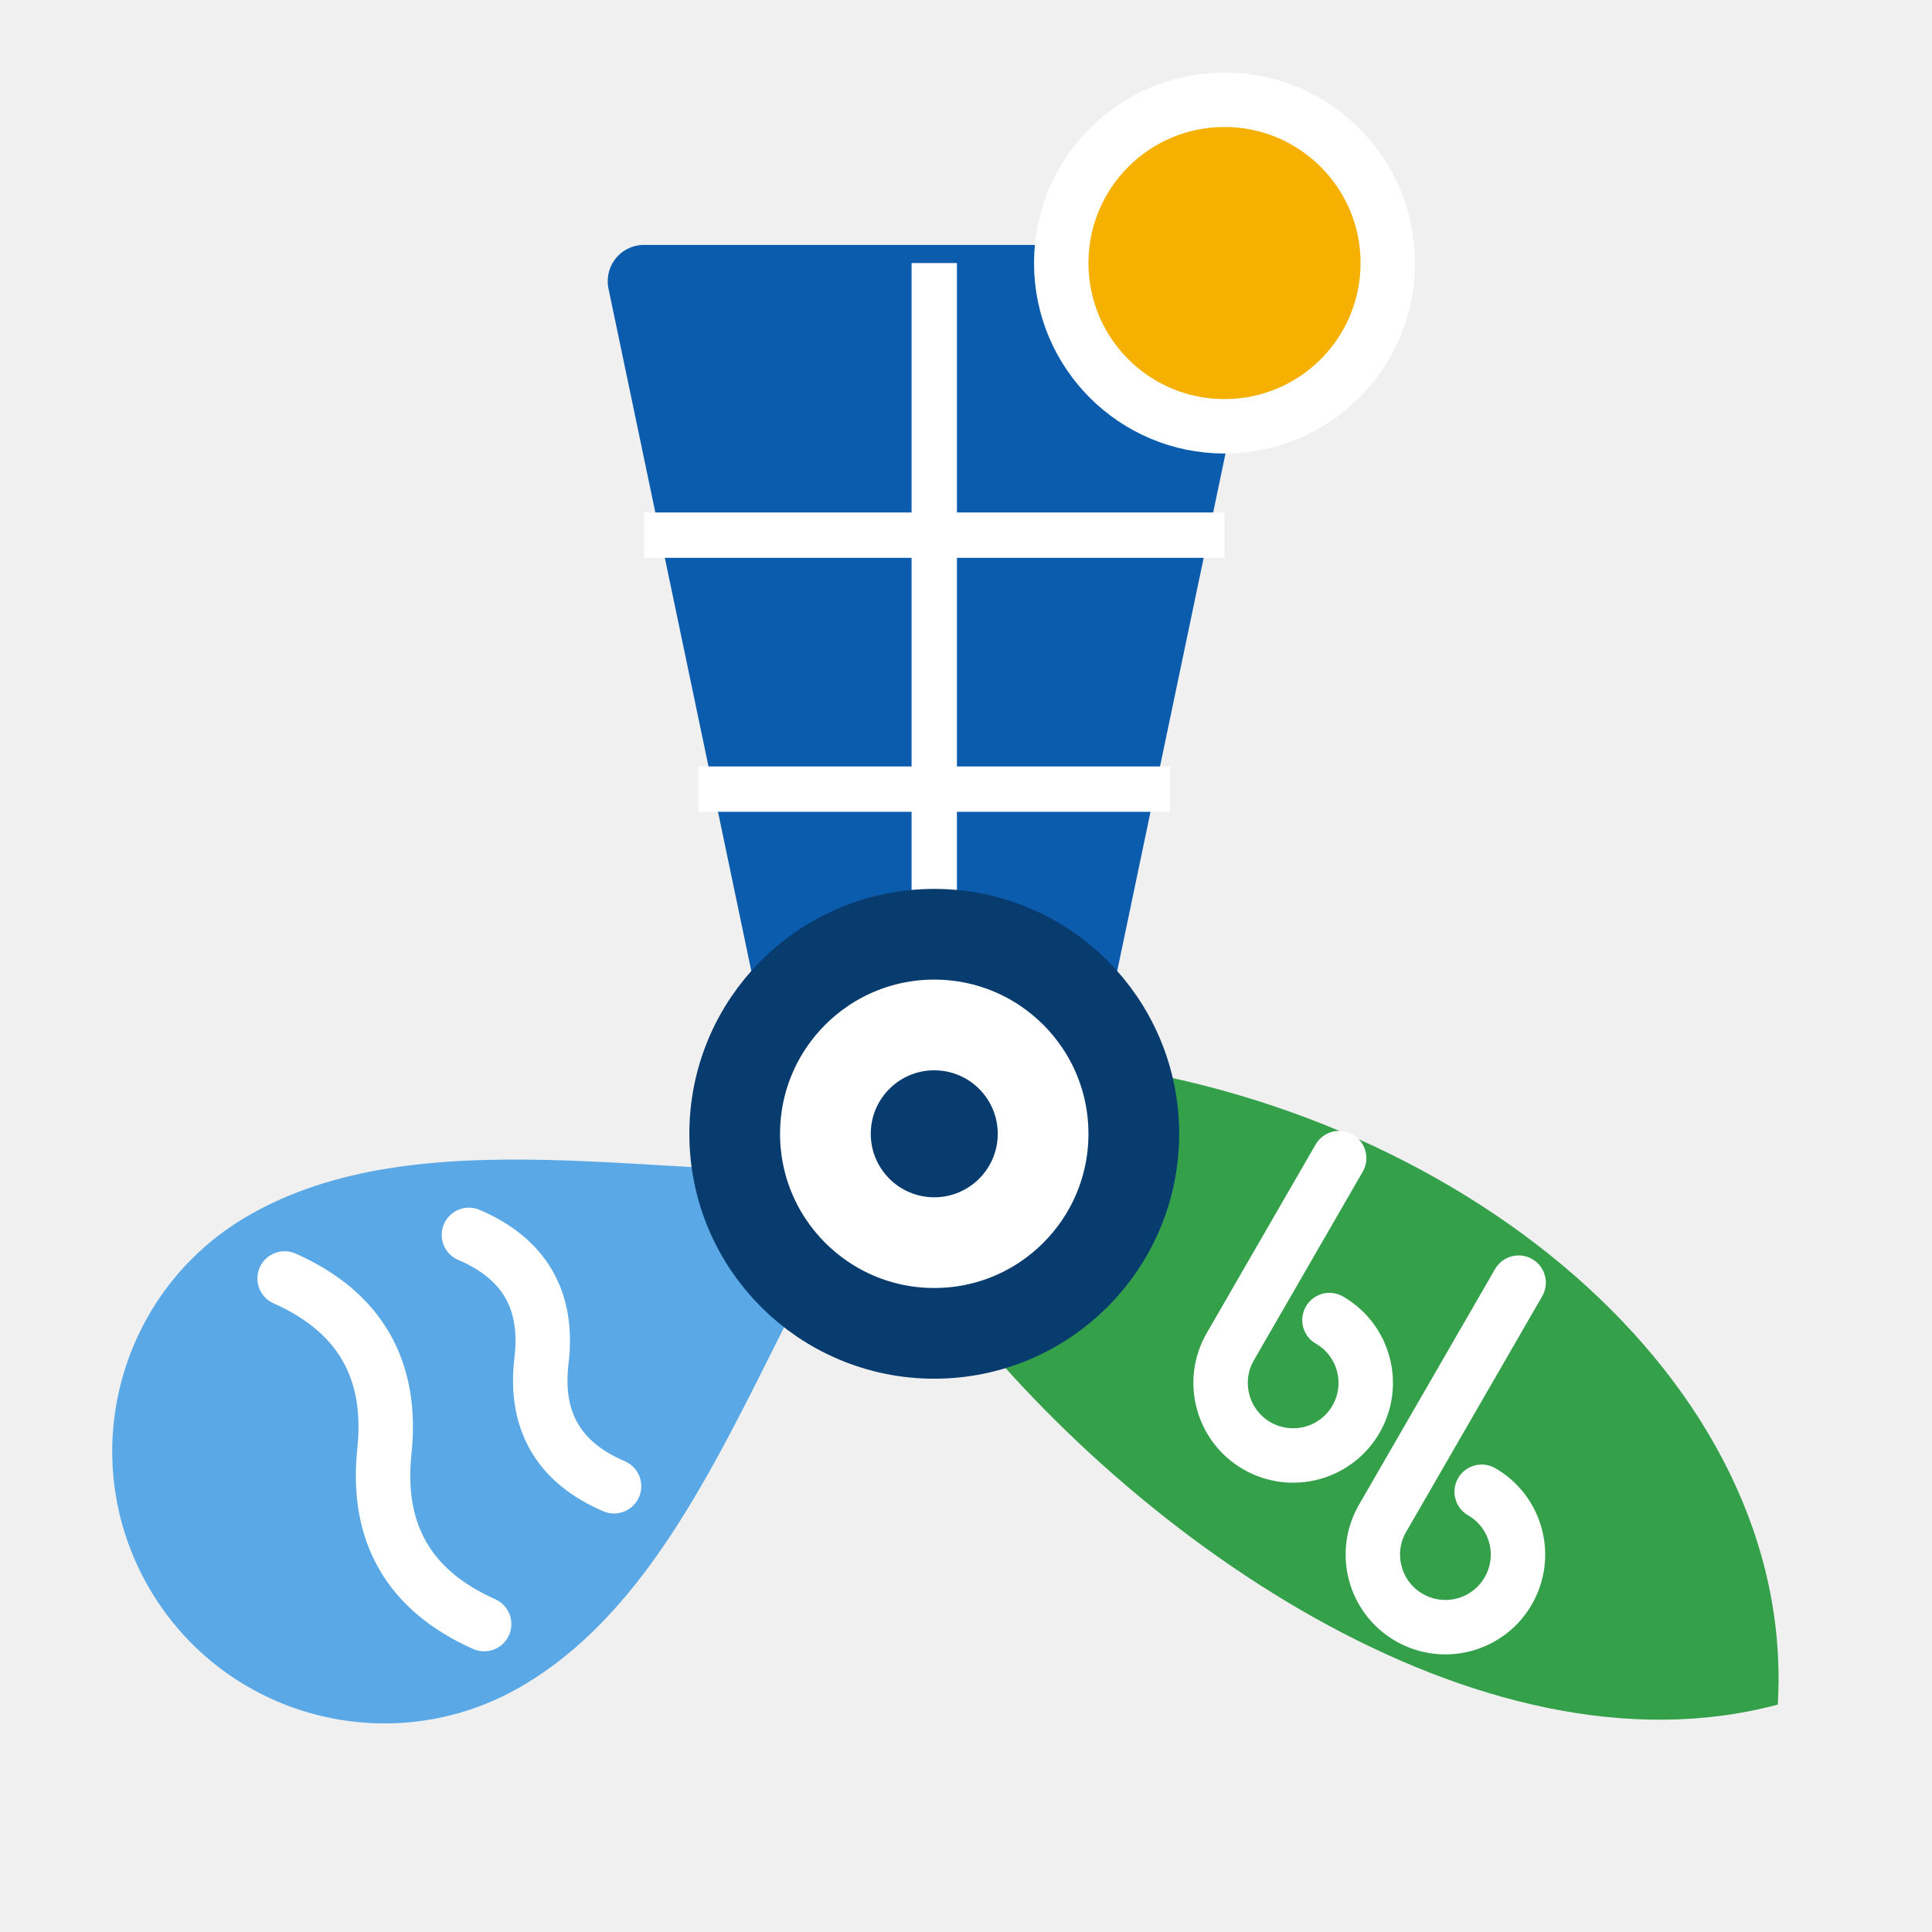
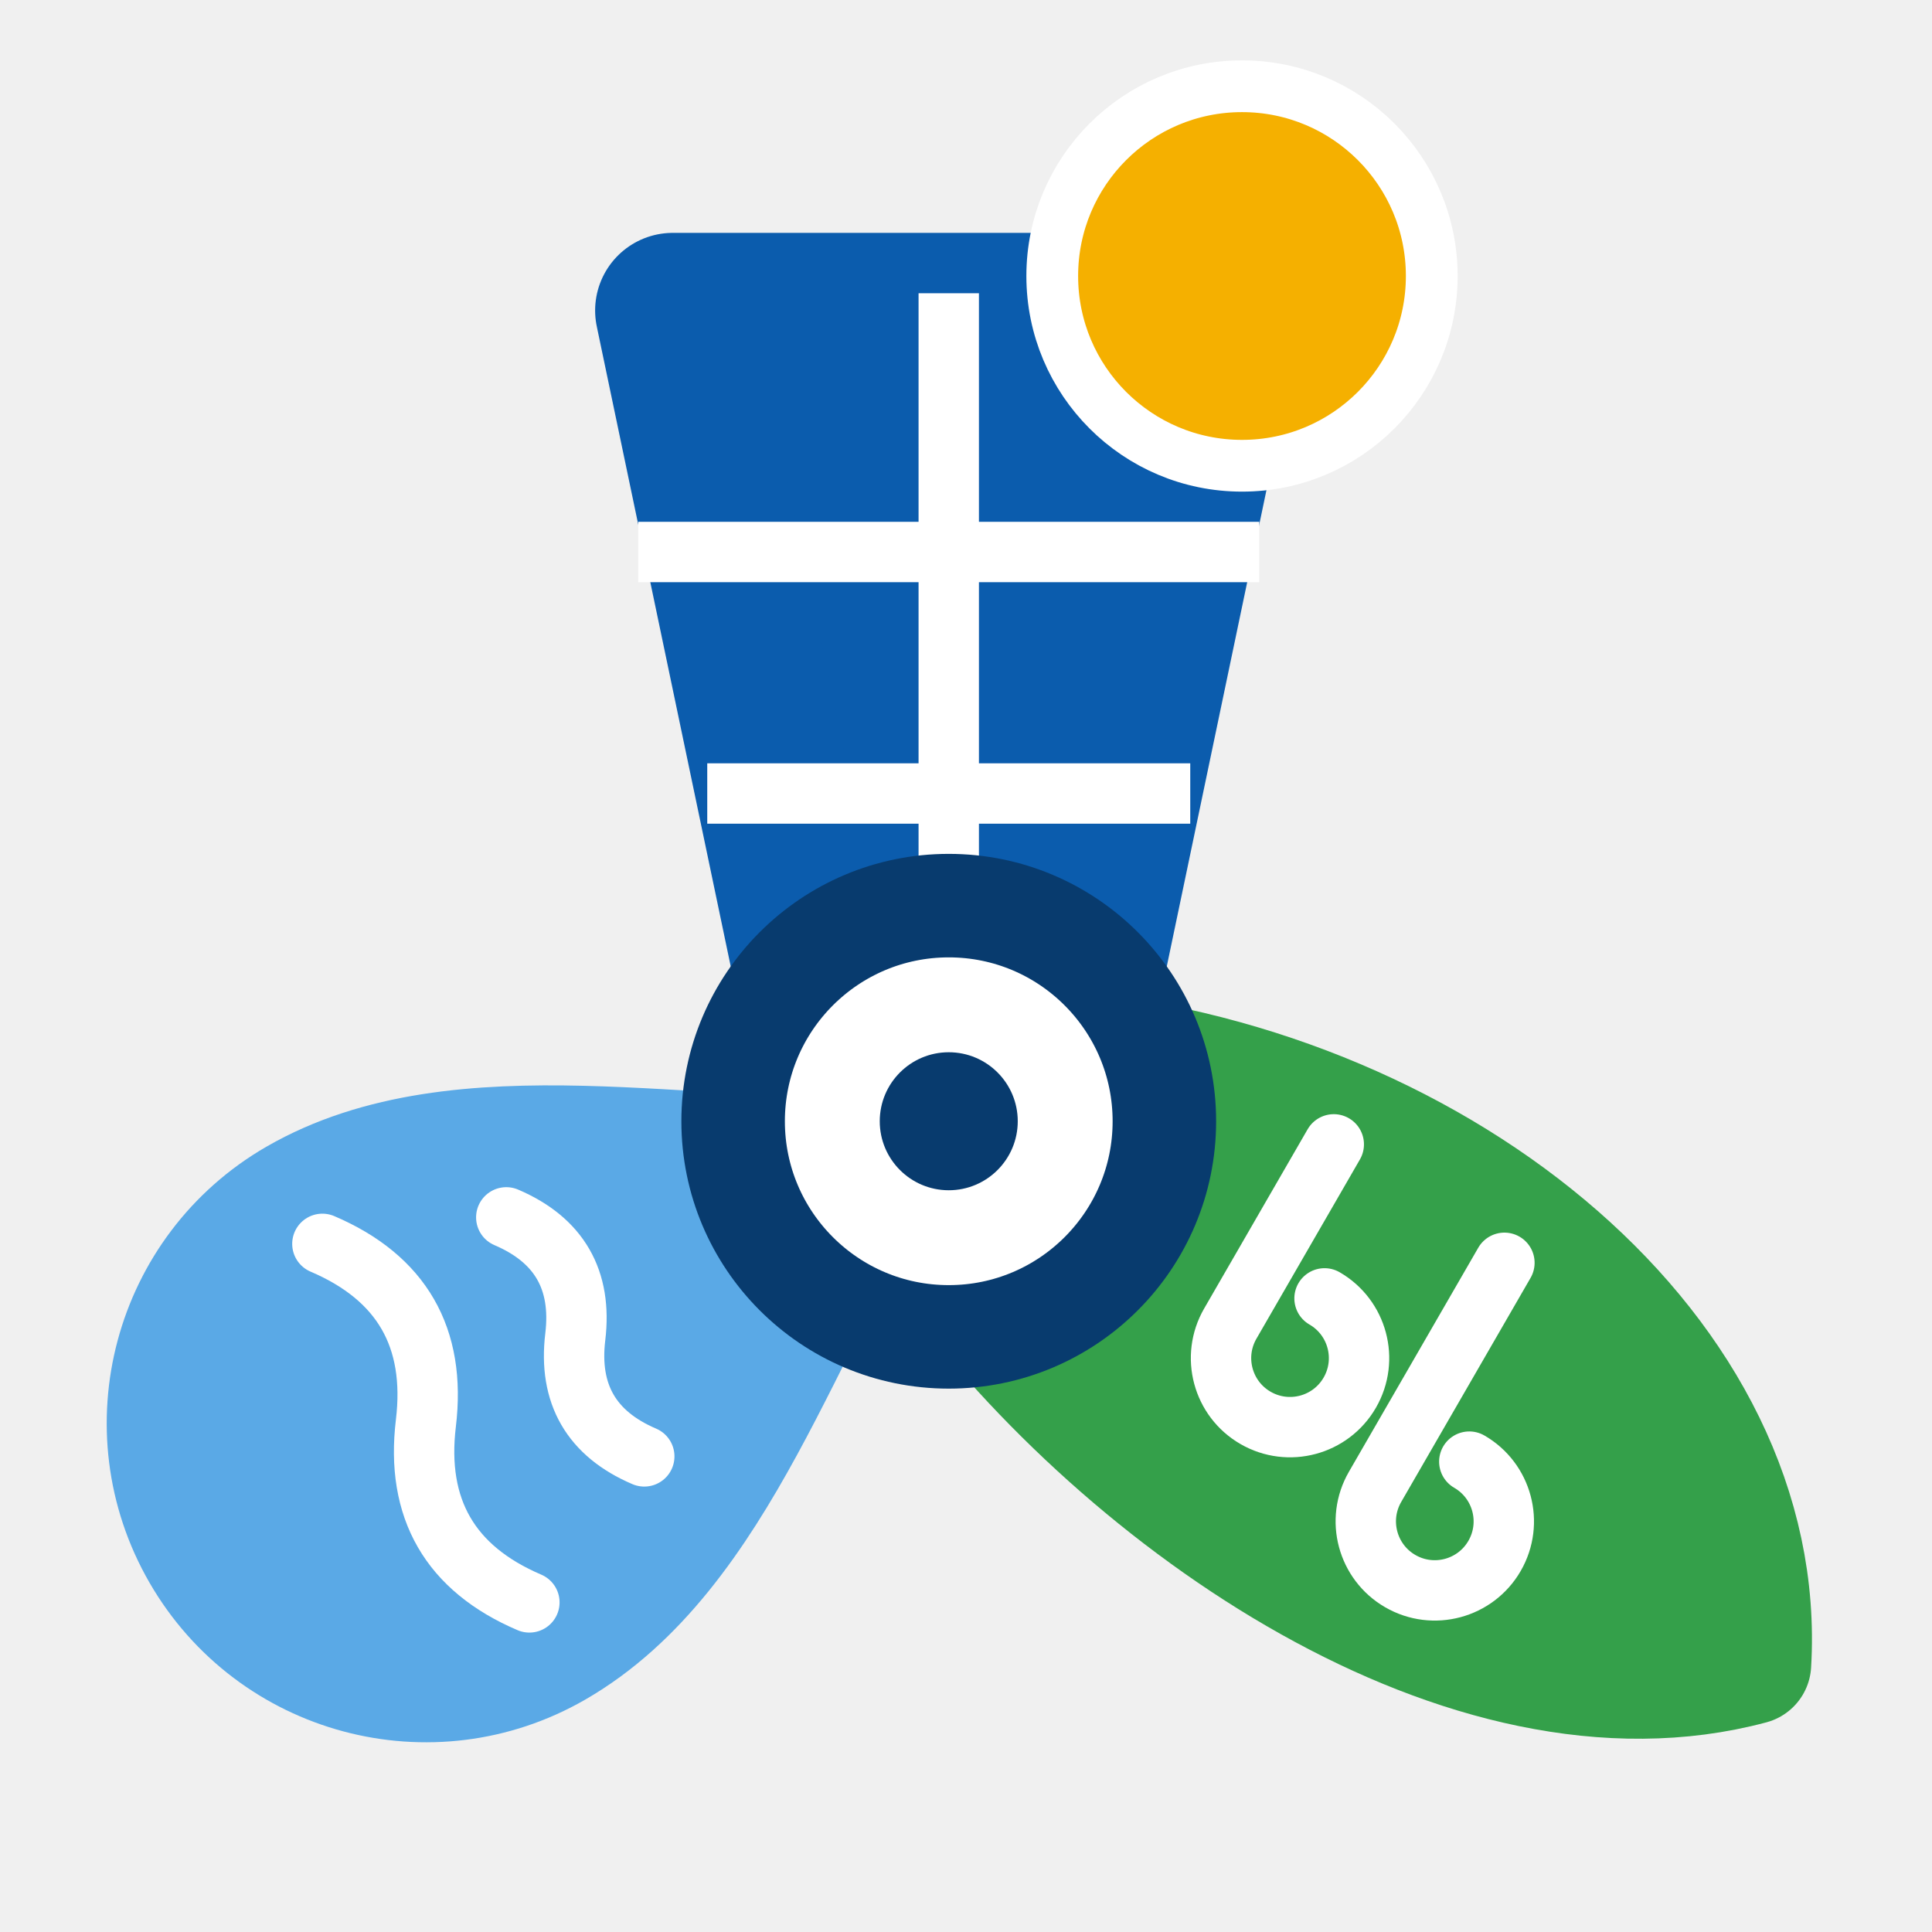
- <svg xmlns="http://www.w3.org/2000/svg" viewBox="8.5 -2.5 106.5 106.5">
+ <svg xmlns="http://www.w3.org/2000/svg" viewBox="5 -5 112 112">
  <g>
-     <polygon points="53,56 67,56 76,13 44,13" fill="#0B5CAD" stroke="#0B5CAD" stroke-width="4" stroke-linejoin="round" />
-     <g stroke="#FFFFFF" stroke-width="2.5">
+     <polygon points="53,56 67,56 76,13 44,13" fill="#0B5CAD" stroke="#0B5CAD" stroke-width="9" stroke-linejoin="round" />
+     <g stroke="#FFFFFF" stroke-width="3.5">
      <line x1="60" y1="12" x2="60" y2="52" />
-       <line x1="44" y1="27" x2="76" y2="27" />
-       <line x1="47" y1="41" x2="73" y2="41" />
+       <line x1="42" y1="27" x2="78" y2="27" />
+       <line x1="46" y1="41" x2="74" y2="41" />
    </g>
-     <circle cx="76" cy="12" r="9" fill="#F5B000" stroke="#FFFFFF" stroke-width="3" />
+     <circle cx="77" cy="11" r="11" fill="#F5B000" stroke="#FFFFFF" stroke-width="3" />
  </g>
  <g transform="rotate(120 60 60)">
-     <path d="M53 56 C44 36 48 12 64 4 C76 16 74 40 67 56 Z" fill="#34A04A" />
-     <g fill="none" stroke="#FFFFFF" stroke-width="3" stroke-linecap="round">
+     <path d="M53 56 C44 36 48 12 64 4 C76 16 74 40 67 56 Z" fill="#34A04A" stroke="#34A04A" stroke-width="7" stroke-linejoin="round" />
+     <g fill="none" stroke="#FFFFFF" stroke-width="3.5" stroke-linecap="round">
      <path d="M50 40 H62 a4 4 0 1 0 -4 -4" />
      <path d="M51 28 H66 a4 4 0 1 0 -4 -4" />
    </g>
  </g>
  <g transform="rotate(240 60 60)">
-     <path d="M60 56 C55 46 45 36 45 25 A15 15 0 0 1 75 25 C75 36 65 46 60 56 Z" fill="#5AA9E6" />
-     <g fill="none" stroke="#FFFFFF" stroke-width="3" stroke-linecap="round">
-       <path d="M49 25 q5.5 -4 11 0 t11 0" />
+     <path d="M60 56 C55 46 45 36 45 25 A15 15 0 0 1 75 25 C75 36 65 46 60 56 Z" fill="#5AA9E6" stroke="#5AA9E6" stroke-width="7" stroke-linejoin="round" />
+     <g fill="none" stroke="#FFFFFF" stroke-width="3.5" stroke-linecap="round">
+       <path d="M48 25 q6 -4.5 12 0 t12 0" />
      <path d="M52 35 q4 -3 8 0 t8 0" />
    </g>
  </g>
-   <circle cx="60" cy="60" r="11" fill="#FFFFFF" stroke="#083B6E" stroke-width="5" />
-   <circle cx="60" cy="60" r="3.5" fill="#083B6E" />
+   <circle cx="60" cy="60" r="12.5" fill="#FFFFFF" stroke="#083B6E" stroke-width="6" />
+   <circle cx="60" cy="60" r="4" fill="#083B6E" />
</svg>
